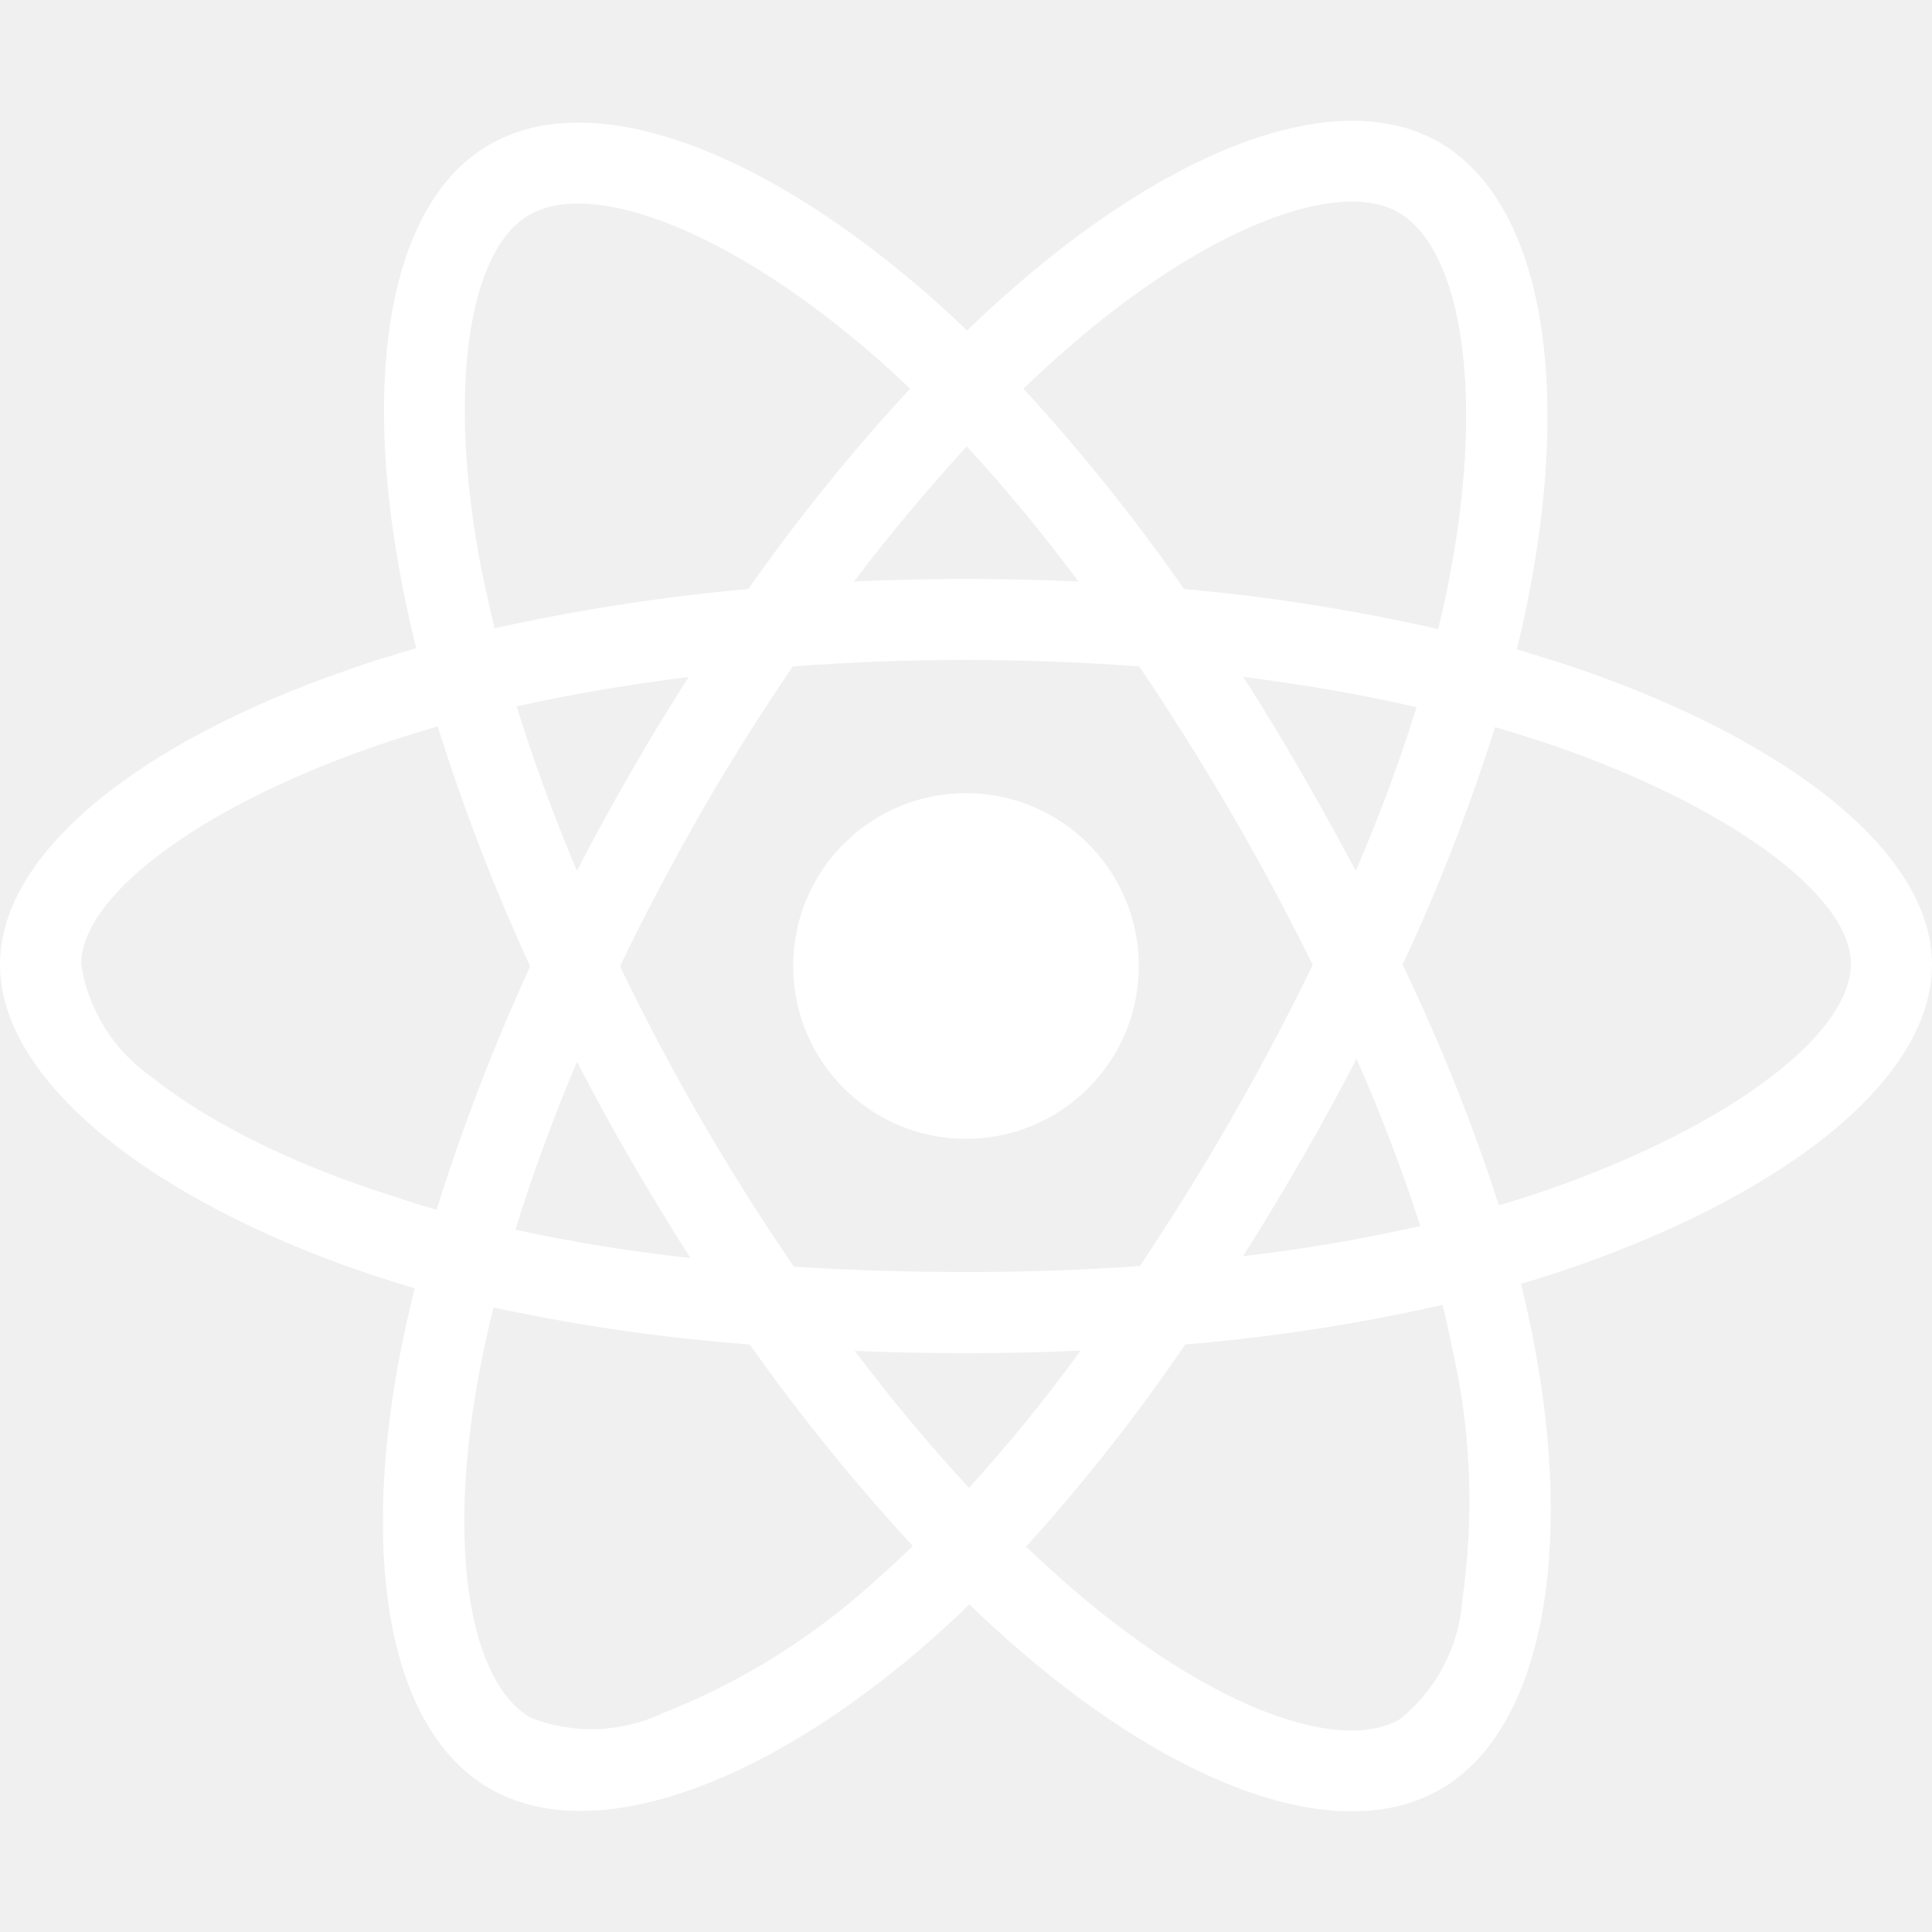
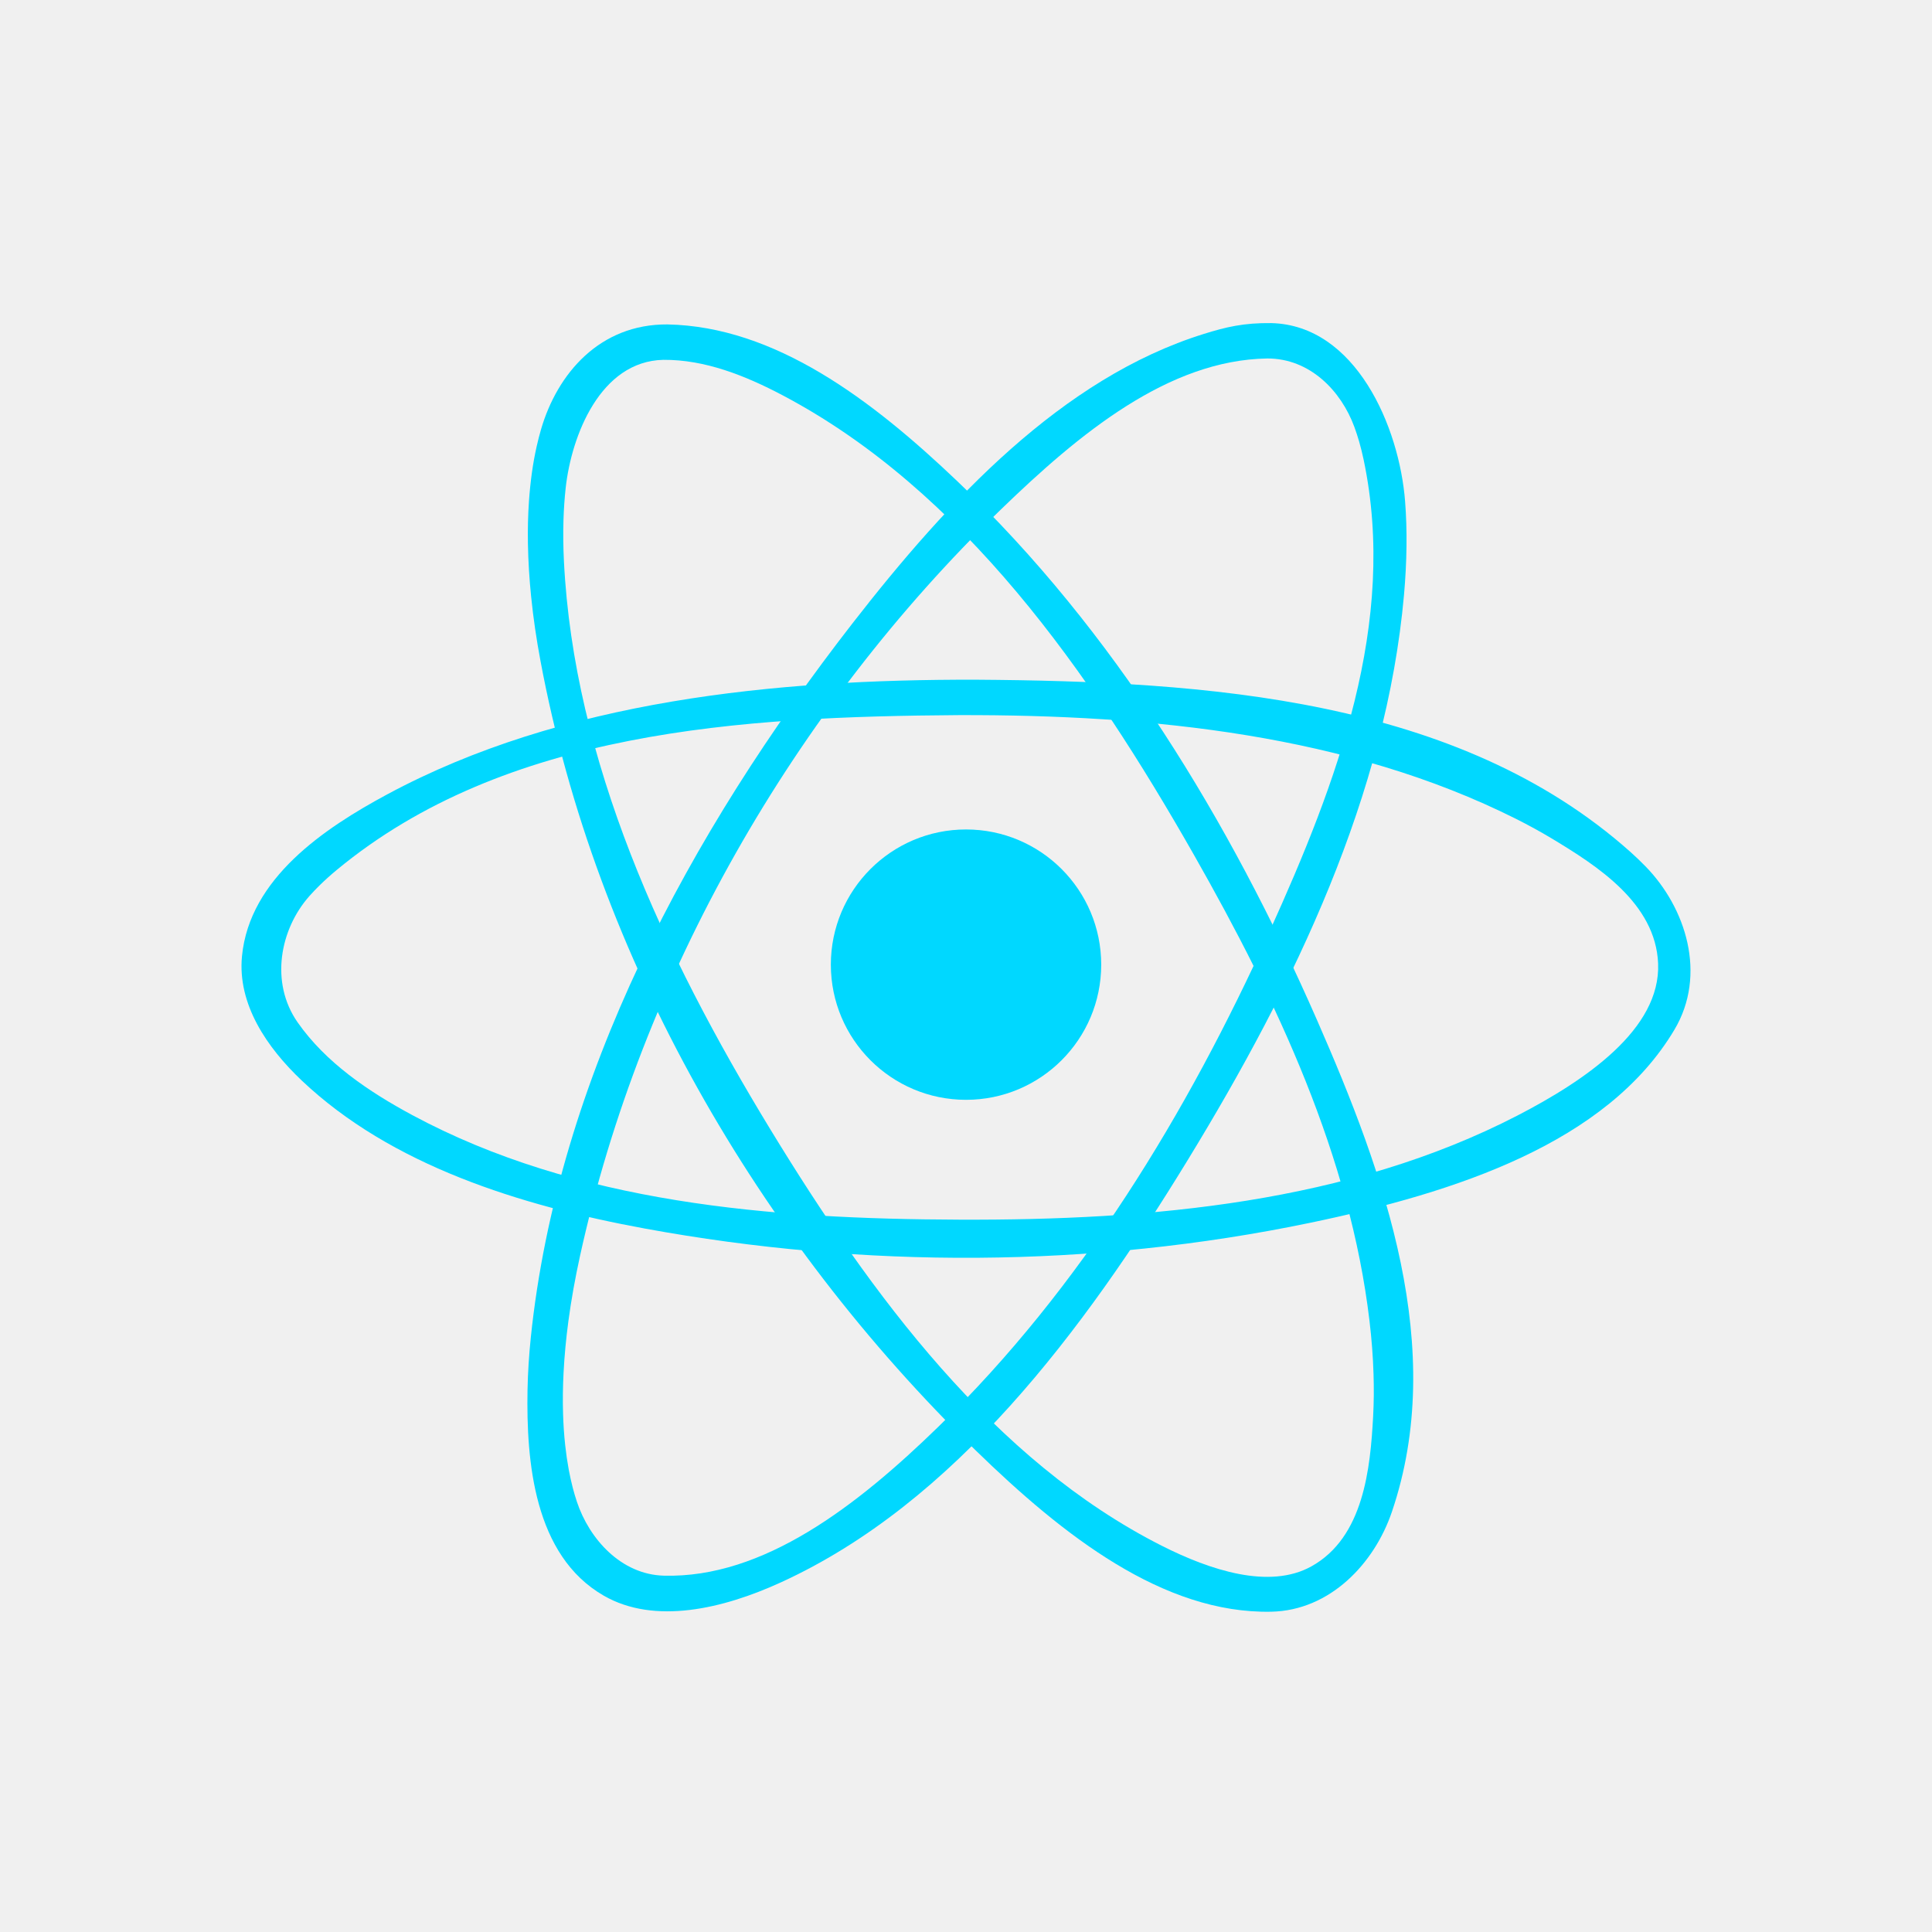
- <svg xmlns="http://www.w3.org/2000/svg" width="800" height="800" viewBox="0 0 512 512">
-   <path d="M418.2 177.2c-5.4-1.8-10.8-3.5-16.2-5.1.9-3.7 1.7-7.4 2.5-11.1 12.3-59.6 4.2-107.5-23.1-123.3-26.3-15.1-69.2.6-112.6 38.4-4.3 3.7-8.5 7.6-12.5 11.5-2.7-2.6-5.5-5.2-8.3-7.7-45.5-40.4-91.1-57.4-118.4-41.5-26.2 15.2-34 60.3-23 116.7 1.1 5.6 2.3 11.1 3.7 16.7-6.4 1.8-12.7 3.8-18.6 5.9C38.3 196.2.0 225.4.0 255.6c0 31.2 40.8 62.5 96.3 81.5 4.5 1.5 9 3 13.6 4.3-1.5 6-2.8 11.9-4 18-10.5 55.5-2.3 99.5 23.9 114.6 27 15.6 72.4-.4 116.6-39.1 3.5-3.1 7-6.3 10.5-9.7 4.4 4.3 9 8.4 13.6 12.4 42.8 36.8 85.1 51.7 111.2 36.6 27-15.6 35.8-62.9 24.4-120.5-.9-4.4-1.9-8.9-3-13.5 3.2-.9 6.3-1.9 9.4-2.9 57.7-19.1 99.5-50 99.5-81.7.0-30.3-39.4-59.7-93.8-78.4zM282.9 92.3c37.2-32.4 71.9-45.1 87.7-36 16.9 9.7 23.4 48.9 12.8 100.4-.7 3.4-1.4 6.7-2.3 10-22.2-5-44.7-8.6-67.3-10.6-13-18.6-27.2-36.4-42.6-53.1 3.9-3.7 7.7-7.2 11.7-10.7zM167.2 307.5c5.1 8.7 10.3 17.4 15.8 25.9-15.6-1.7-31.1-4.2-46.4-7.5 4.4-14.4 9.9-29.3 16.3-44.5 4.6 8.8 9.3 17.5 14.3 26.1zm-30.3-120.3c14.4-3.2 29.7-5.8 45.6-7.8-5.3 8.3-10.5 16.8-15.4 25.4-4.9 8.5-9.7 17.2-14.2 26-6.3-14.9-11.6-29.5-16-43.6zm27.4 68.9c6.6-13.8 13.8-27.3 21.4-40.6s15.8-26.2 24.4-38.9c15-1.1 30.3-1.7 45.9-1.7s31 .6 45.9 1.7c8.5 12.6 16.6 25.5 24.3 38.7s14.9 26.7 21.7 40.4c-6.7 13.8-13.9 27.4-21.6 40.8-7.6 13.3-15.7 26.2-24.2 39-14.9 1.1-30.4 1.6-46.1 1.6s-30.9-.5-45.6-1.4c-8.7-12.7-16.9-25.7-24.6-39s-14.8-26.8-21.5-40.6zm180.6 51.2c5.1-8.8 9.9-17.7 14.6-26.7 6.4 14.5 12 29.2 16.9 44.3-15.5 3.5-31.2 6.2-47 8 5.4-8.4 10.5-17 15.5-25.6zm14.4-76.5c-4.7-8.8-9.5-17.6-14.5-26.2-4.9-8.5-10-16.9-15.3-25.2 16.1 2 31.5 4.7 45.9 8-4.6 14.8-10 29.2-16.1 43.4zM256.2 118.3c10.5 11.4 20.4 23.4 29.6 35.8-19.8-.9-39.7-.9-59.5.0 9.8-12.9 19.9-24.9 29.9-35.8zM140.2 57c16.8-9.8 54.1 4.2 93.4 39 2.5 2.2 5 4.6 7.6 7-15.5 16.7-29.8 34.5-42.9 53.1-22.6 2-45 5.5-67.2 10.4-1.3-5.1-2.4-10.3-3.5-15.5-9.4-48.4-3.2-84.9 12.6-94zm-24.5 263.6c-4.2-1.2-8.3-2.5-12.4-3.9-21.3-6.7-45.5-17.3-63-31.2-10.1-7-16.9-17.8-18.8-29.9.0-18.3 31.6-41.7 77.2-57.6 5.7-2 11.5-3.8 17.3-5.5 6.8 21.7 15 43 24.5 63.6-9.6 20.9-17.9 42.5-24.8 64.5zm116.6 98c-16.5 15.1-35.6 27.1-56.4 35.3-11.1 5.3-23.9 5.8-35.3 1.3-15.9-9.2-22.5-44.5-13.5-92 1.1-5.6 2.3-11.2 3.7-16.7 22.4 4.8 45 8.1 67.9 9.8 13.2 18.7 27.7 36.6 43.2 53.4-3.2 3.1-6.4 6.1-9.6 8.9zm24.5-24.3c-10.2-11-20.4-23.2-30.3-36.3 9.6.4 19.5.6 29.5.6 10.3.0 20.4-.2 30.4-.7-9.2 12.7-19.1 24.8-29.6 36.4zm130.7 30c-.9 12.2-6.9 23.6-16.5 31.3-15.9 9.2-49.8-2.8-86.4-34.2-4.2-3.6-8.4-7.5-12.7-11.5 15.3-16.9 29.4-34.8 42.2-53.6 22.9-1.9 45.7-5.4 68.2-10.5 1 4.1 1.9 8.2 2.7 12.2 4.9 21.6 5.7 44.1 2.5 66.3zm18.2-107.5c-2.8.9-5.6 1.8-8.5 2.6-7-21.8-15.6-43.1-25.5-63.8 9.6-20.4 17.7-41.4 24.5-62.9 5.2 1.5 10.2 3.1 15 4.7 46.6 16 79.3 39.8 79.3 58 0 19.6-34.9 44.9-84.8 61.4zm-149.7-15c25.3.0 45.8-20.5 45.8-45.8s-20.5-45.8-45.8-45.8-45.8 20.5-45.8 45.8 20.5 45.8 45.8 45.8z" fill="#fff">
- </path>
+ <svg xmlns="http://www.w3.org/2000/svg" width="800px" height="800px" viewBox="0 0 64 64" version="1.1" xml:space="preserve" style="fill-rule:evenodd;clip-rule:evenodd;stroke-linejoin:round;stroke-miterlimit:2;">
+   <rect id="Icons" x="-1088" y="-64" width="1280" height="800" style="fill:none;" />
+   <g id="Icons1">
+     <g id="Strike">
+ 
+ </g>
+     <g id="H1">
+ 
+ </g>
+     <g id="H2">
+ 
+ </g>
+     <g id="H3">
+ 
+ </g>
+     <g id="list-ul">
+ 
+ </g>
+     <g id="hamburger-1">
+ 
+ </g>
+     <g id="hamburger-2">
+ 
+ </g>
+     <g id="list-ol">
+ 
+ </g>
+     <g id="list-task">
+ 
+ </g>
+     <g id="trash">
+ 
+ </g>
+     <g id="vertical-menu">
+ 
+ </g>
+     <g id="horizontal-menu">
+ 
+ </g>
+     <g id="sidebar-2">
+ 
+ </g>
+     <g id="Pen">
+ 
+ </g>
+     <g id="Pen1">
+ 
+ </g>
+     <g id="clock">
+ 
+ </g>
+     <g id="external-link">
+ 
+ </g>
+     <g id="hr">
+ 
+ </g>
+     <g id="info">
+ 
+ </g>
+     <g id="warning">
+ 
+ </g>
+     <g id="plus-circle">
+ 
+ </g>
+     <g id="minus-circle">
+ 
+ </g>
+     <g id="vue">
+ 
+ </g>
+     <g id="cog">
+ 
+ </g>
+     <g id="logo">
+ 
+ </g>
+     <g id="radio-check">
+ 
+ </g>
+     <g id="eye-slash">
+ 
+ </g>
+     <g id="eye">
+ 
+ </g>
+     <g id="toggle-off">
+ 
+ </g>
+     <g id="shredder">
+ 
+ </g>
+     <g id="spinner--loading--dots-">
+ 
+ </g>
+     <g id="react">
+       <circle cx="32.001" cy="31.955" r="4.478" style="fill:#00d8ff;" />
+       <path d="M32.33,22.516c7.635,0.052 15.965,0.609 21.683,5.708c0.168,0.15 0.33,0.306 0.488,0.467c1.349,1.375 2.054,3.595 0.965,5.422c-2.234,3.751 -7.23,5.387 -12.067,6.394c-7.234,1.506 -14.798,1.518 -22.029,0.192c-4.161,-0.764 -8.416,-2.103 -11.373,-4.904c-1.151,-1.09 -2.135,-2.524 -1.981,-4.12c0.25,-2.582 2.727,-4.239 4.812,-5.361c5.791,-3.116 12.847,-3.813 19.502,-3.798Zm-0.554,1.173c-7.224,0.049 -15.043,0.51 -20.621,5.129c-0.195,0.161 -0.383,0.33 -0.564,0.507c-0.117,0.114 -0.23,0.233 -0.339,0.355c-0.979,1.1 -1.316,2.867 -0.392,4.188c0.93,1.329 2.342,2.288 3.796,3.07c5.438,2.924 11.864,3.443 18.129,3.465c6.343,0.023 12.884,-0.555 18.487,-3.452c2.232,-1.155 4.744,-2.851 4.655,-5.035c-0.082,-2.004 -2.036,-3.242 -3.499,-4.126c-0.396,-0.239 -0.803,-0.46 -1.216,-0.668c-5.562,-2.787 -12.08,-3.447 -18.436,-3.433Z" style="fill:#00d8ff;" />
+       <path d="M42.115,10.703c2.793,0.071 4.24,3.429 4.431,5.909c0.038,0.493 0.052,0.988 0.046,1.483c-0.006,0.536 -0.035,1.072 -0.082,1.606c-0.589,6.612 -3.608,12.909 -7.163,18.724c-3.477,5.688 -7.717,11.36 -13.485,13.996c-1.907,0.872 -4.175,1.41 -5.863,0.437c-2.314,-1.333 -2.567,-4.451 -2.524,-6.816c0.011,-0.581 0.049,-1.162 0.109,-1.741c0.889,-8.56 5.228,-16.669 10.658,-23.655c3.168,-4.076 6.937,-8.119 11.632,-9.583c0.739,-0.231 1.326,-0.371 2.241,-0.36Zm-0.134,1.172c-3.279,0.052 -6.223,2.482 -8.83,5.007c-6.854,6.637 -11.905,15.464 -13.937,24.721c-0.157,0.717 -0.289,1.439 -0.386,2.166c-0.075,0.563 -0.13,1.129 -0.159,1.697c-0.023,0.452 -0.031,0.905 -0.017,1.358c0.01,0.354 0.033,0.708 0.072,1.06c0.029,0.269 0.068,0.537 0.117,0.803c0.037,0.197 0.08,0.393 0.13,0.588c0.041,0.158 0.087,0.315 0.139,0.471c0.409,1.233 1.463,2.411 2.878,2.45c3.301,0.09 6.409,-2.317 9.096,-4.933c4.717,-4.591 8.232,-10.36 10.978,-16.424c2.216,-4.896 4.243,-10.218 3.111,-15.607c-0.043,-0.204 -0.093,-0.406 -0.15,-0.606c-0.047,-0.163 -0.1,-0.324 -0.158,-0.483c-0.44,-1.199 -1.475,-2.271 -2.884,-2.268Z" style="fill:#00d8ff;" />
+       <path d="M22.109,10.747c3.564,0.069 6.765,2.488 9.607,5.197c5.186,4.943 9.011,11.231 11.913,17.849c2.248,5.127 4.316,10.882 2.478,16.292c-0.579,1.705 -2.044,3.265 -3.997,3.305c-3.581,0.072 -6.9,-2.532 -9.78,-5.335c-7.225,-7.034 -12.589,-16.32 -14.427,-26.168c-0.132,-0.704 -0.237,-1.414 -0.309,-2.127c-0.059,-0.582 -0.096,-1.167 -0.106,-1.752c-0.008,-0.472 0.002,-0.944 0.035,-1.414c0.022,-0.314 0.054,-0.626 0.097,-0.937c0.041,-0.292 0.093,-0.583 0.158,-0.871c0.043,-0.191 0.091,-0.38 0.146,-0.568c0.539,-1.843 1.941,-3.485 4.185,-3.471Zm-0.135,1.173c-2.087,0.046 -3.042,2.507 -3.234,4.234c-0.039,0.354 -0.063,0.711 -0.074,1.068c-0.014,0.456 -0.008,0.913 0.015,1.369c0.328,6.599 3.278,12.979 6.838,18.821c3.352,5.5 7.4,10.978 12.968,13.794c1.608,0.813 3.562,1.452 4.951,0.684c1.742,-0.964 1.956,-3.261 2.049,-4.973c0.025,-0.466 0.028,-0.934 0.013,-1.401c-0.018,-0.586 -0.064,-1.171 -0.133,-1.753c-0.642,-5.437 -3.05,-10.582 -5.816,-15.444c-3.442,-6.048 -7.659,-12.076 -13.627,-15.225c-1.236,-0.652 -2.574,-1.185 -3.95,-1.174Z" style="fill:#00d8ff;" />
+     </g>
+     <g id="check-selected">
+ 
+ </g>
+     <g id="turn-off">
+ 
+ </g>
+     <g id="code-block">
+ 
+ </g>
+     <g id="user">
+ 
+ </g>
+     <g id="coffee-bean">
+ 
+ </g>
+     <g id="coffee-beans">
+       <g id="coffee-bean1">
+ 
+ </g>
+     </g>
+     <g id="coffee-bean-filled">
+ 
+ </g>
+     <g id="coffee-beans-filled">
+       <g id="coffee-bean2">
+ 
+ </g>
+     </g>
+     <g id="clipboard">
+ 
+ </g>
+     <g id="clipboard-paste">
+ 
+ </g>
+     <g id="clipboard-copy">
+ 
+ </g>
+     <g id="Layer1">
+ 
+ </g>
+   </g>
</svg>
